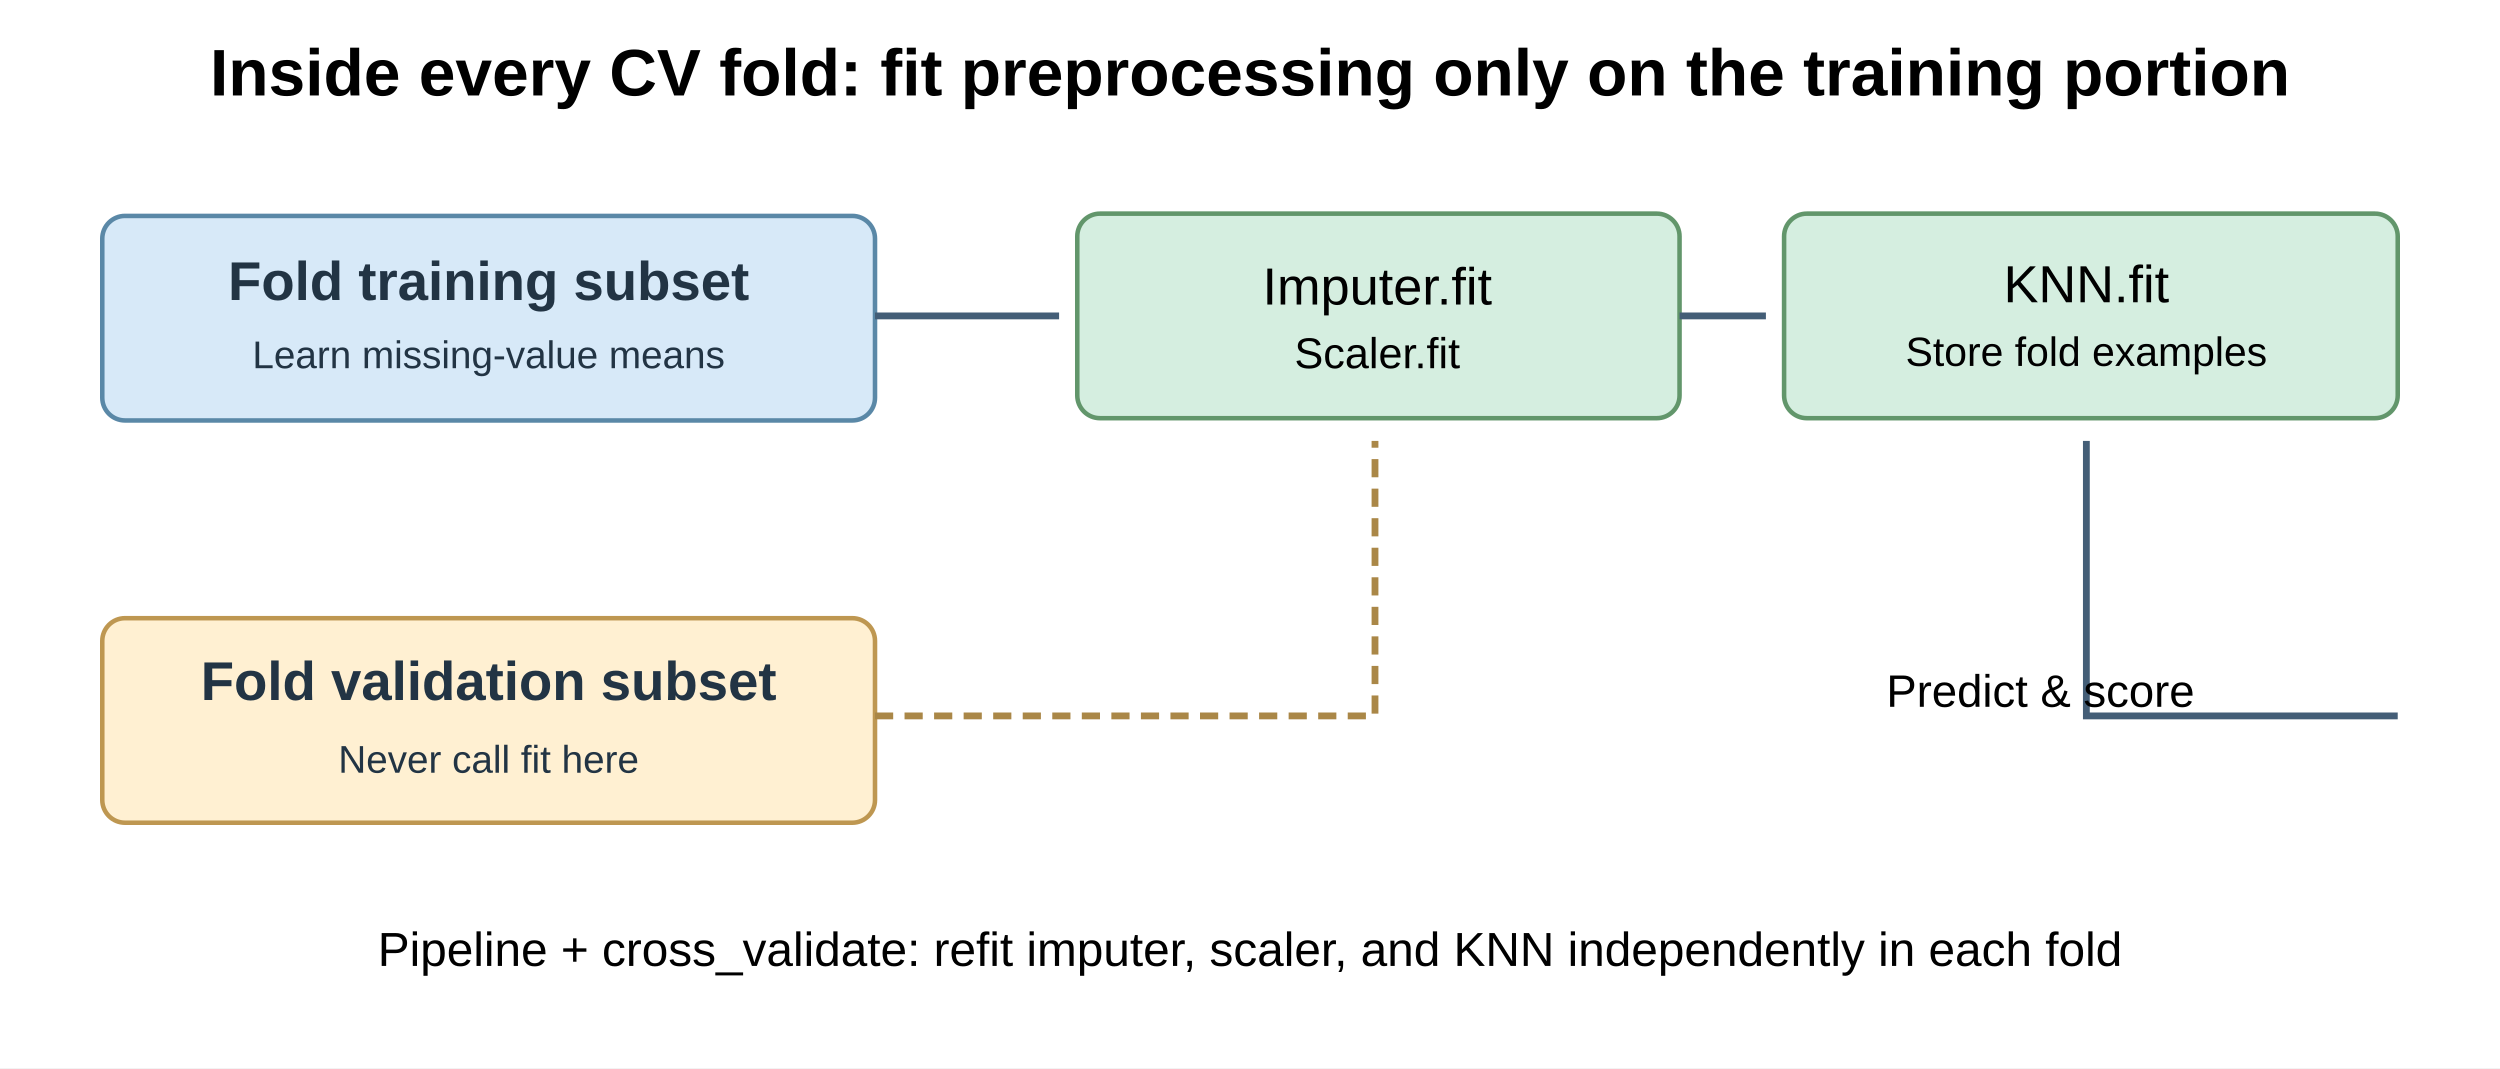
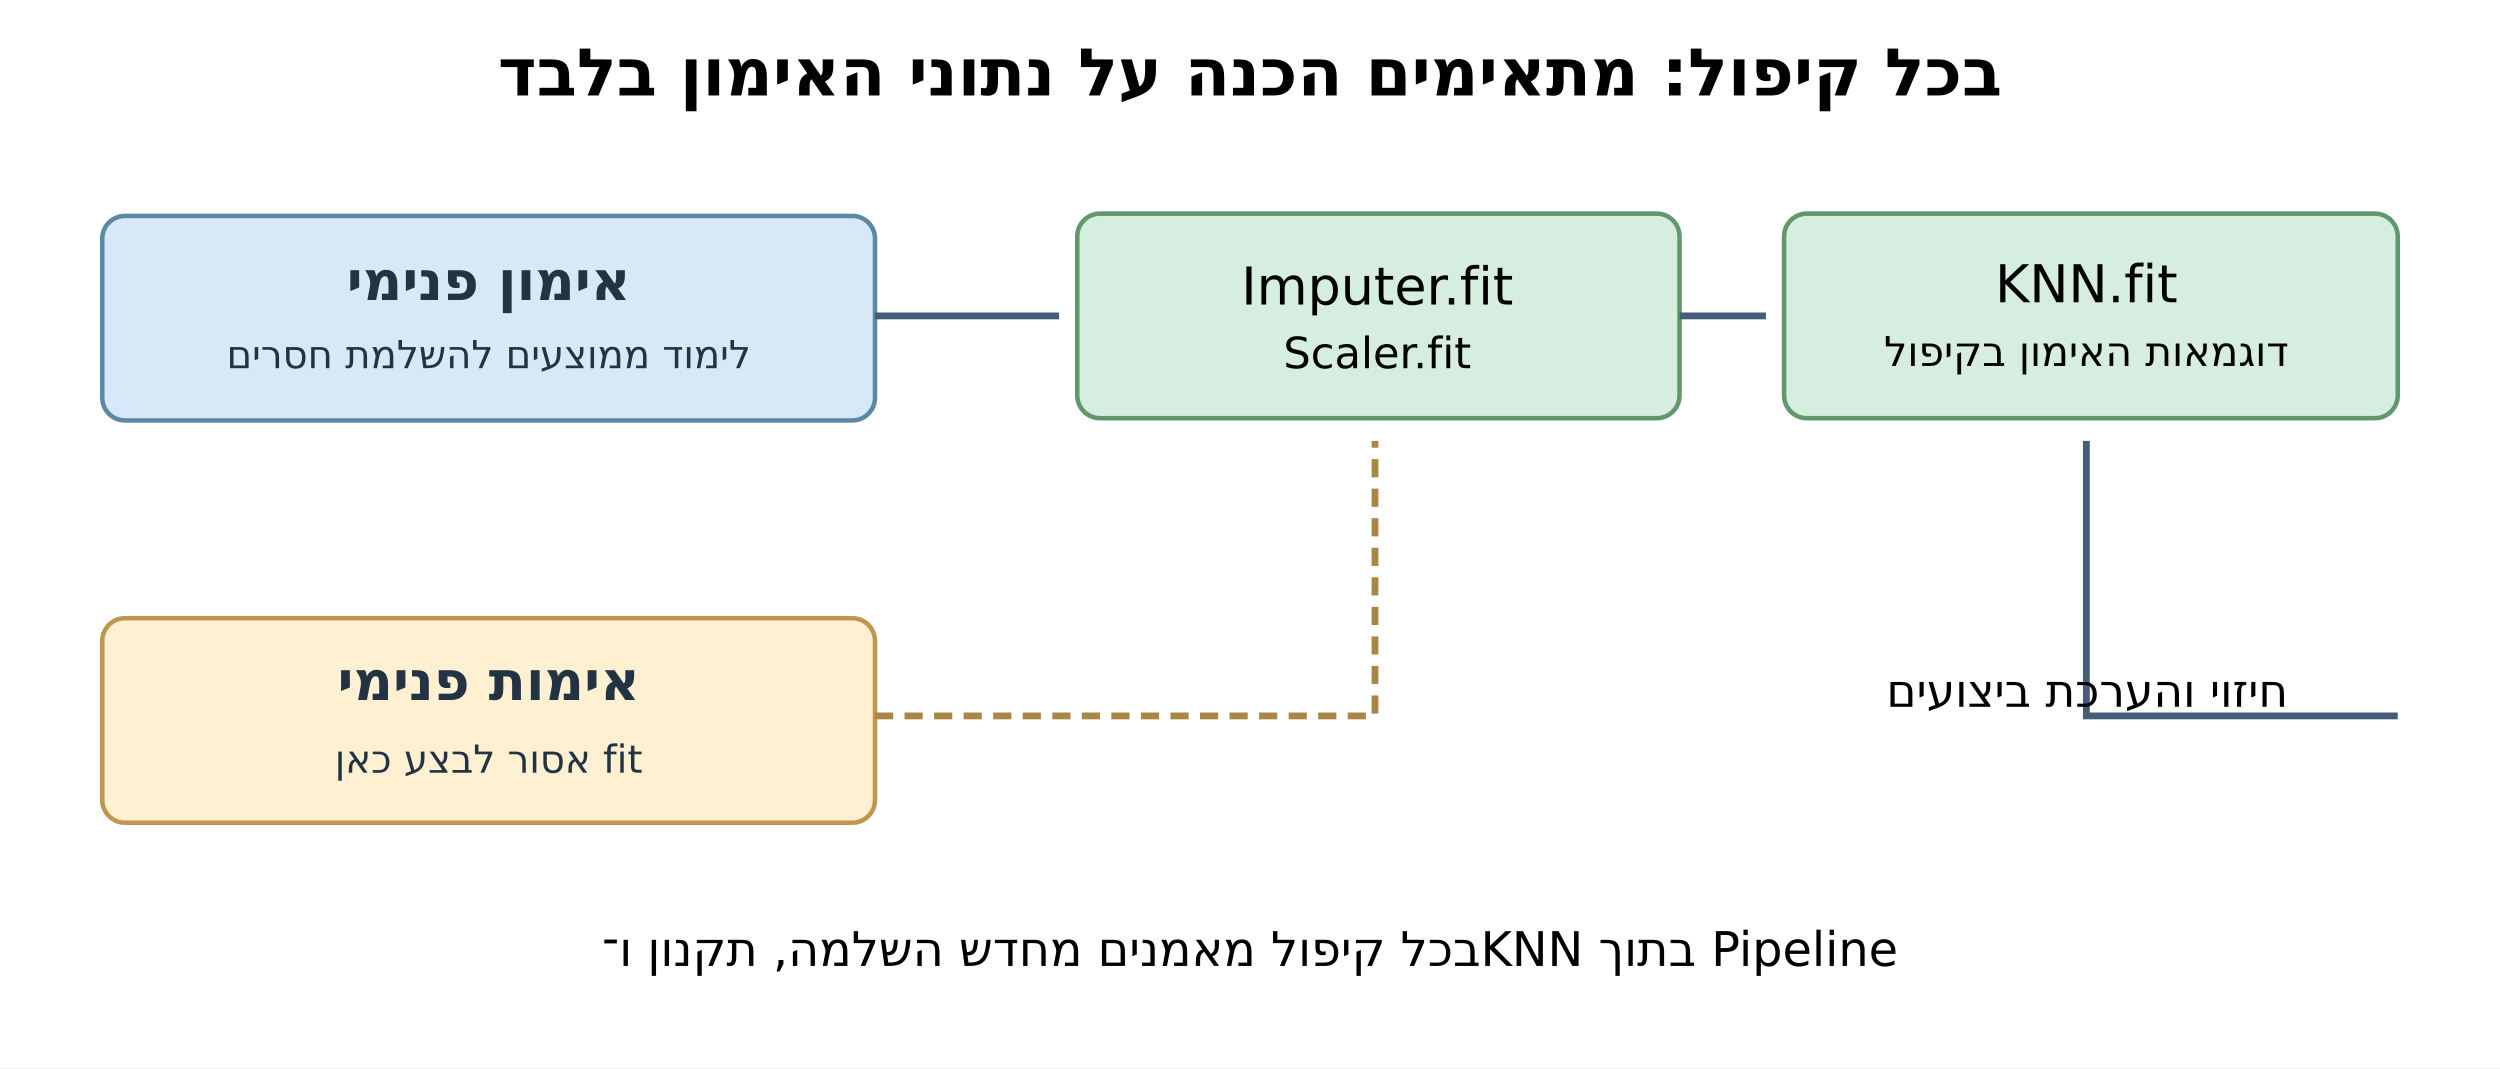
<svg xmlns="http://www.w3.org/2000/svg" viewBox="0 0 1100 470">
  <rect width="1100" height="470" fill="white" />
-   <text x="550" y="42" font-family="Arial" font-size="29" font-weight="bold" text-anchor="middle">Inside every CV fold: fit preprocessing only on the training portion</text>
+   <text x="550" y="42" font-family="DejaVu Sans,Arial" font-size="29" font-weight="bold" text-anchor="middle">בכל קיפול: מתאימים הכנה על נתוני האימון בלבד</text>
  <rect x="45" y="95" width="340" height="90" rx="10" fill="#d7e9f8" stroke="#5a88a7" stroke-width="2" />
  <rect x="45" y="272" width="340" height="90" rx="10" fill="#fff0d2" stroke="#be9751" stroke-width="2" />
-   <g font-family="Arial" text-anchor="middle" fill="#223444">
-     <text x="215" y="132" font-size="24" font-weight="bold">Fold training subset</text>
-     <text x="215" y="162" font-size="17">Learn missing-value means</text>
-     <text x="215" y="308" font-size="24" font-weight="bold">Fold validation subset</text>
-     <text x="215" y="340" font-size="17">Never call fit here</text>
+   <g font-family="DejaVu Sans,Arial" text-anchor="middle" fill="#223444">
+     <text x="215" y="132" font-size="24" font-weight="bold">אימון פנימי</text>
+     <text x="215" y="162" font-size="17">לימוד ממוצעים להשלמת חסרים</text>
+     <text x="215" y="308" font-size="24" font-weight="bold">אימות פנימי</text>
+     <text x="215" y="340" font-size="17">אסור לבצע כאן fit</text>
  </g>
  <rect x="474" y="94" width="265" height="90" rx="10" fill="#d5eee0" stroke="#62966b" stroke-width="2" />
  <rect x="785" y="94" width="270" height="90" rx="10" fill="#d5eee0" stroke="#62966b" stroke-width="2" />
-   <text x="606" y="134" font-family="Arial" text-anchor="middle" font-size="23">Imputer.fit</text>
-   <text x="606" y="162" font-family="Arial" text-anchor="middle" font-size="19">Scaler.fit</text>
-   <text x="918" y="133" font-family="Arial" text-anchor="middle" font-size="23">KNN.fit</text>
-   <text x="918" y="161" font-family="Arial" text-anchor="middle" font-size="18">Store fold examples</text>
+   <text x="606" y="134" font-family="DejaVu Sans,Arial" text-anchor="middle" font-size="23">Imputer.fit</text>
+   <text x="606" y="162" font-family="DejaVu Sans,Arial" text-anchor="middle" font-size="19">Scaler.fit</text>
+   <text x="918" y="133" font-family="DejaVu Sans,Arial" text-anchor="middle" font-size="23">KNN.fit</text>
+   <text x="918" y="161" font-family="DejaVu Sans,Arial" text-anchor="middle" font-size="18">דוגמאות האימון בקיפול</text>
  <path d="M385 139 H466" stroke="#445e77" stroke-width="3" />
  <path d="M739 139 H777" stroke="#445e77" stroke-width="3" />
  <path d="M385 315 H605 V194" stroke="#aa8747" stroke-width="3" fill="none" stroke-dasharray="8 5" />
  <path d="M918 194 V315 H1055" stroke="#445e77" stroke-width="3" fill="none" />
-   <text x="830" y="311" font-size="20" font-family="Arial">Predict &amp; score</text>
-   <text x="550" y="425" text-anchor="middle" font-family="Arial" font-size="21">Pipeline + cross_validate: refit imputer, scaler, and KNN independently in each fold</text>
+   <text x="830" y="311" font-size="20" font-family="DejaVu Sans,Arial">חיזוי והערכת ביצועים</text>
+   <text x="550" y="425" text-anchor="middle" font-family="DejaVu Sans,Arial" font-size="21">בכל קיפול מאמנים מחדש השלמה, תקנון ו־KNN בתוך Pipeline</text>
</svg>
